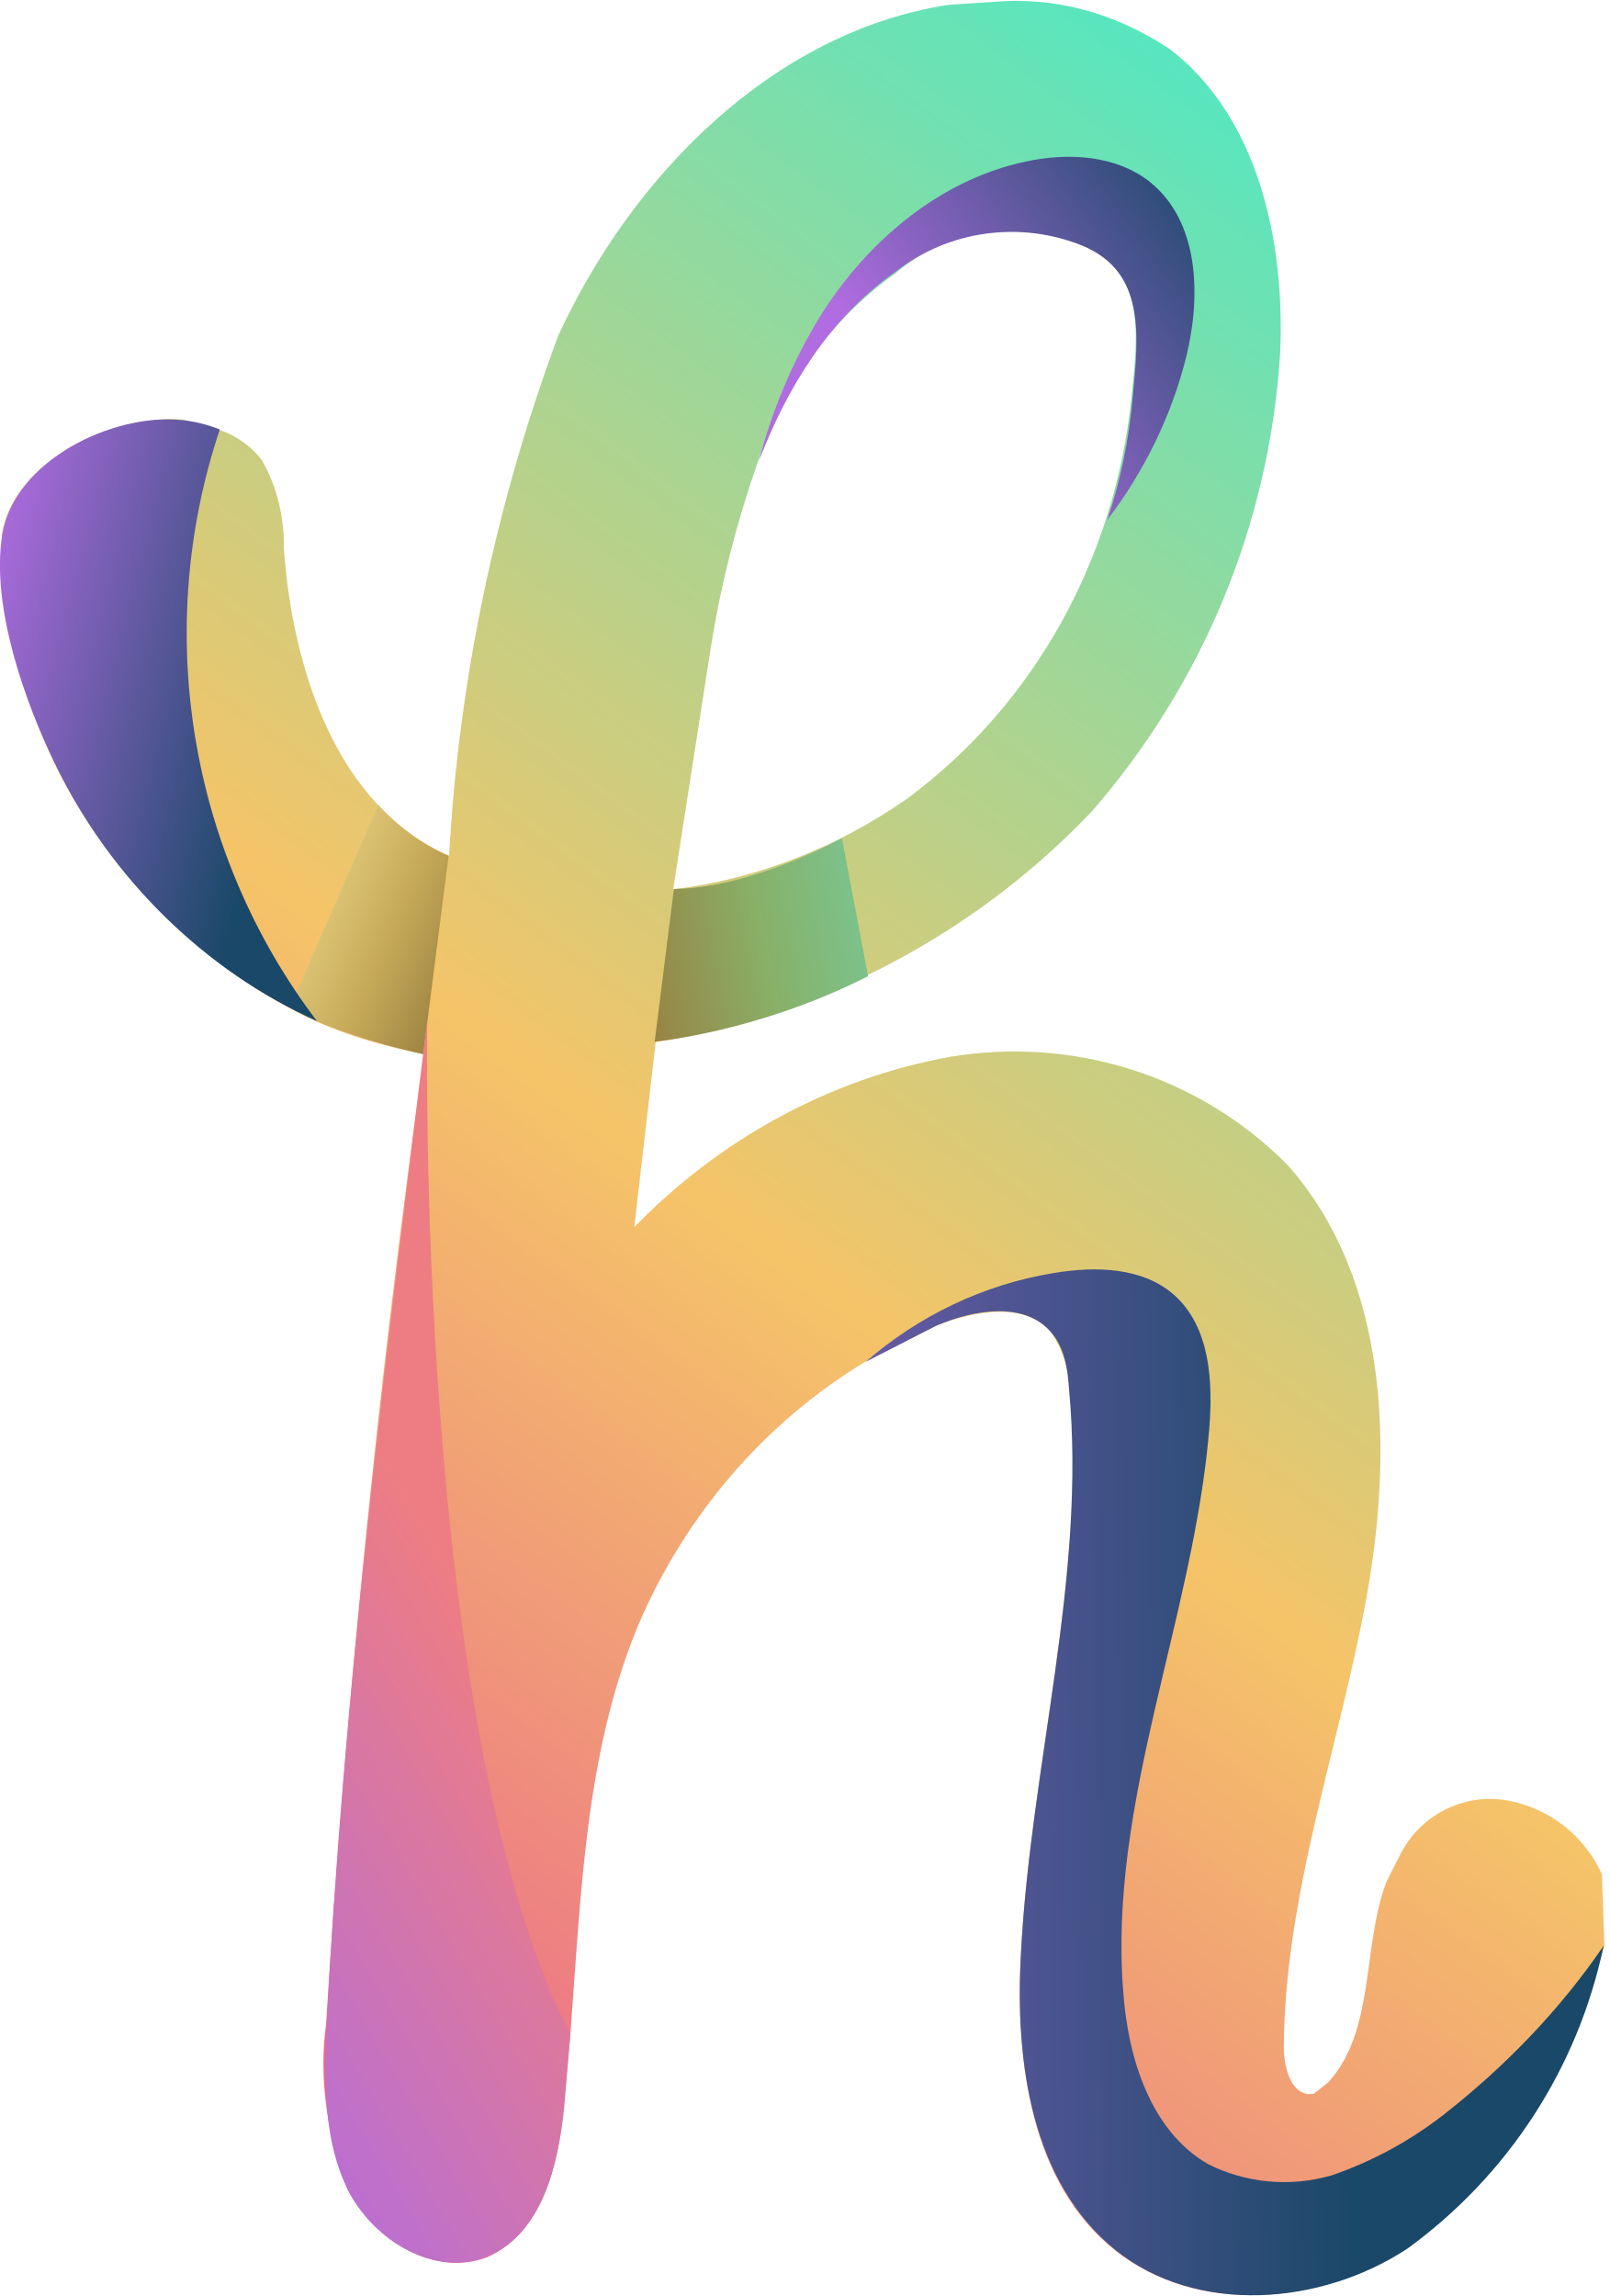
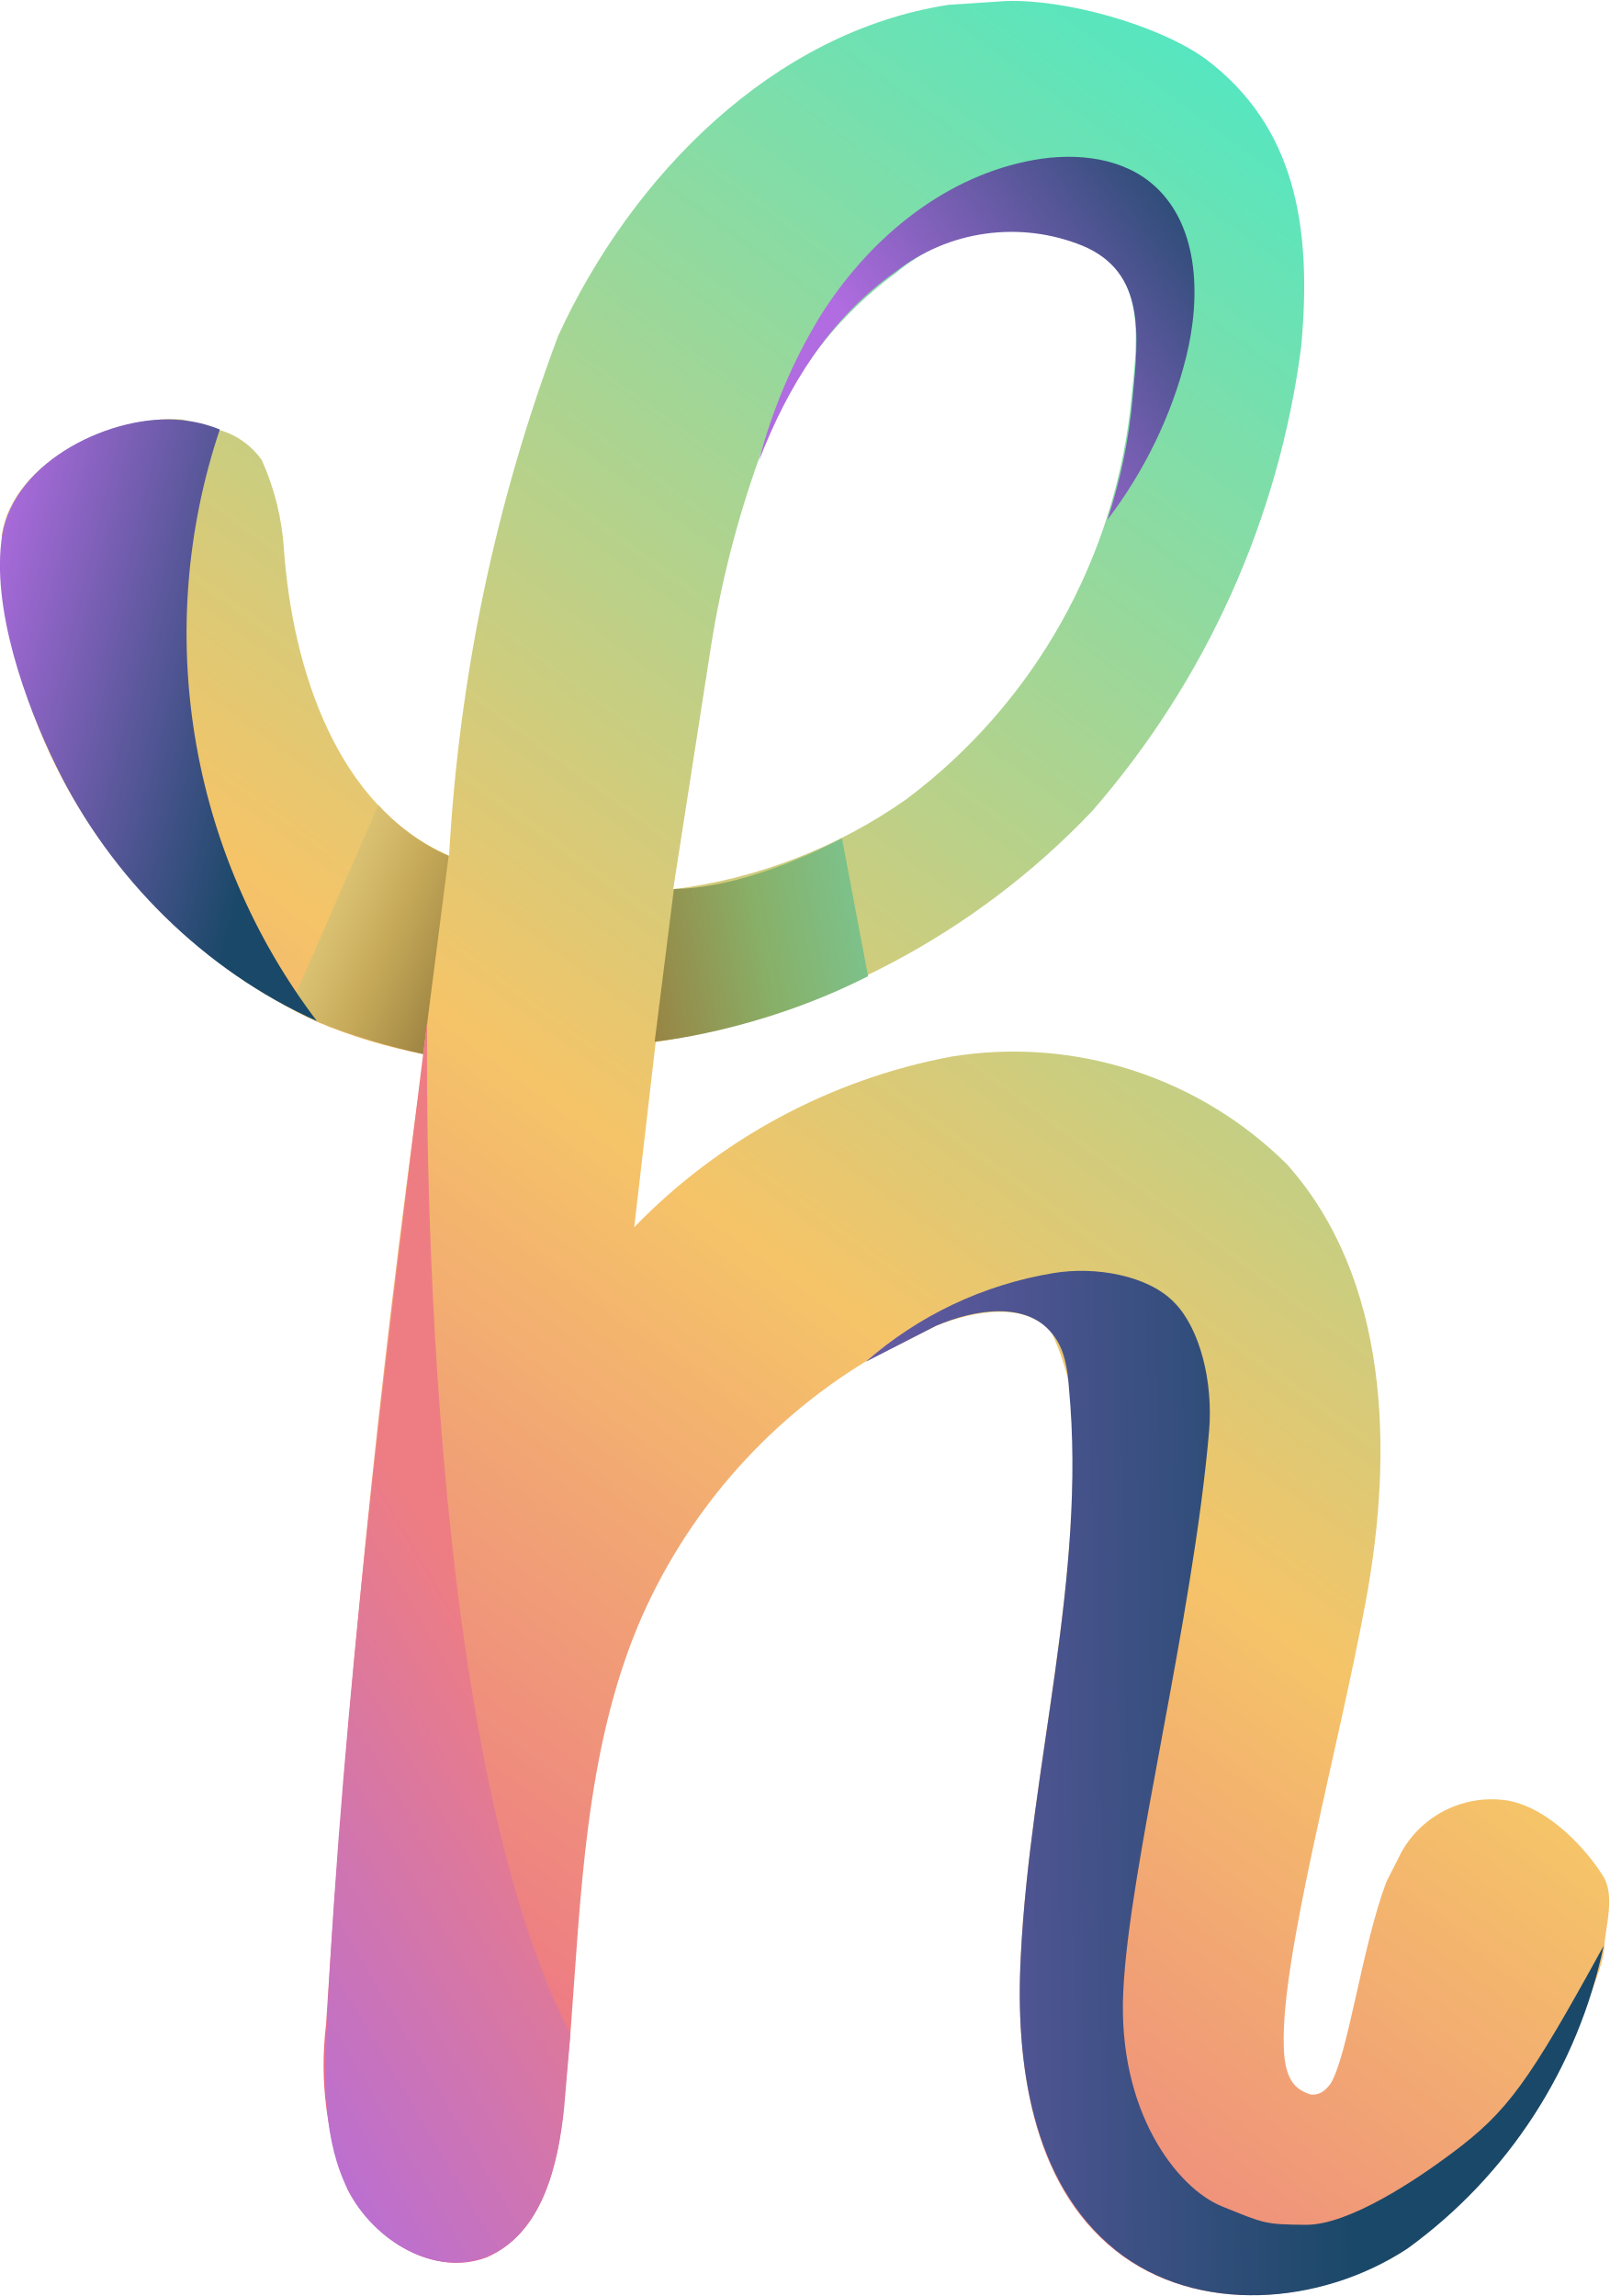
- <svg xmlns="http://www.w3.org/2000/svg" width="100%" height="100%" viewBox="0 0 417 595" version="1.1" xml:space="preserve" style="fill-rule:evenodd;clip-rule:evenodd;stroke-linejoin:round;stroke-miterlimit:2;">
-   <g transform="matrix(-390.7203,544.2258,544.2258,390.7203,400.6538,55.52173)">
-     <path d="M0.069,-0.235C0.117,-0.284 0.194,-0.296 0.261,-0.283C0.327,-0.265 0.391,-0.237 0.449,-0.2C0.459,-0.246 0.426,-0.291 0.39,-0.321C0.38,-0.328 0.372,-0.337 0.367,-0.348C0.365,-0.354 0.365,-0.362 0.367,-0.368L0.372,-0.382C0.386,-0.405 0.423,-0.426 0.449,-0.413C0.475,-0.395 0.495,-0.371 0.51,-0.343C0.532,-0.301 0.54,-0.251 0.531,-0.204C0.528,-0.19 0.523,-0.176 0.517,-0.163L0.521,-0.161C0.631,-0.103 0.739,-0.041 0.844,0.025C0.863,0.035 0.879,0.051 0.891,0.069C0.901,0.089 0.899,0.116 0.881,0.128C0.861,0.14 0.836,0.13 0.816,0.118L0.792,0.104C0.746,0.076 0.7,0.045 0.648,0.033C0.603,0.023 0.556,0.027 0.514,0.045L0.487,0.059C0.473,0.068 0.459,0.082 0.463,0.097C0.466,0.104 0.47,0.11 0.476,0.115C0.532,0.163 0.604,0.188 0.666,0.228C0.7,0.25 0.735,0.282 0.737,0.324C0.739,0.364 0.708,0.401 0.67,0.415C0.632,0.427 0.591,0.428 0.552,0.416L0.531,0.409L0.509,0.392C0.501,0.378 0.5,0.361 0.507,0.346C0.514,0.331 0.53,0.322 0.547,0.324L0.56,0.326C0.586,0.333 0.609,0.356 0.636,0.353L0.643,0.351C0.649,0.345 0.642,0.336 0.635,0.331C0.587,0.297 0.529,0.281 0.476,0.256C0.423,0.231 0.37,0.191 0.357,0.133C0.349,0.085 0.365,0.037 0.399,0.003C0.433,-0.03 0.477,-0.051 0.524,-0.058L0.461,-0.093C0.415,-0.047 0.355,-0.017 0.29,-0.008C0.225,-0.002 0.16,-0.017 0.104,-0.052C0.067,-0.076 0.034,-0.113 0.033,-0.156C0.034,-0.179 0.041,-0.2 0.055,-0.218L0.069,-0.235ZM0.324,-0.165C0.302,-0.176 0.279,-0.185 0.255,-0.192C0.226,-0.201 0.194,-0.201 0.165,-0.191C0.14,-0.185 0.12,-0.164 0.114,-0.139C0.108,-0.113 0.13,-0.101 0.151,-0.089C0.205,-0.058 0.269,-0.05 0.328,-0.069C0.359,-0.08 0.387,-0.098 0.409,-0.122L0.324,-0.165Z" style="fill:url(#_Linear1);fill-rule:nonzero;" />
-   </g>
-   <g transform="matrix(-5.518122,43.12943,43.12943,5.518122,106.2518,222.5063)">
-     <clipPath id="_clip2">
-       <path d="M-4.765,-3.074L-5.983,6.44L7.592,8.177L8.809,-1.337L-4.765,-3.074Z" />
+ <svg xmlns="http://www.w3.org/2000/svg" xml:space="preserve" style="fill-rule:evenodd;clip-rule:evenodd;stroke-linejoin:round;stroke-miterlimit:2" viewBox="0 0 417 595">
+   <path d="M.069-.235c.048-.049.125-.061.192-.048q.1.027.188.083C.459-.246.426-.291.39-.321a.1.1 0 0 1-.023-.027.03.03 0 0 1 0-.02l.005-.014c.014-.023.051-.044.077-.031a.2.2 0 0 1 .061.07c.022.042.03.092.021.139a.2.2 0 0 1-.014.041l.004.002q.165.087.323.186.029.016.047.044c.01.02.008.047-.01.059C.861.14.836.13.816.118L.792.104C.746.076.7.045.648.033a.22.22 0 0 0-.134.012L.487.059C.473.068.459.082.463.097a.1.1 0 0 0 .013.018c.056.048.128.073.19.113C.7.25.735.282.737.324.739.364.708.401.67.415a.2.2 0 0 1-.118.001S.537.413.531.409.512.401.509.392C.505.382.5.361.507.346a.04.04 0 0 1 .04-.022L.56.326c.026.007.063.027.076.028Q.642.354.644.35C.645.346.647.34.635.331.608.31.529.281.476.256S.37.191.357.133a.15.15 0 0 1 .042-.13.23.23 0 0 1 .125-.061L.461-.093a.3.3 0 0 1-.171.085.34.34 0 0 1-.193-.039C.056-.071.029-.099.028-.142c0-.023.013-.058.027-.076zm.255.07a.4.4 0 0 0-.069-.027.15.15 0 0 0-.09.001.07.07 0 0 0-.051.052c-.006.026.016.038.037.05a.22.22 0 0 0 .177.02.2.2 0 0 0 .081-.053z" style="fill:url(#a);fill-rule:nonzero" transform="rotate(125.676 186.083 130.547)scale(669.9583 -669.9583)" />
+   <g transform="rotate(97.291 -44.8 158.015)scale(43.481 -43.481)">
+     <clipPath id="b">
+       <path d="M-4.765-3.074-5.983 6.44 7.592 8.177l1.217-9.514z" />
    </clipPath>
-     <g clip-path="url(#_clip2)">
-       <path d="M-0.045,0.226L1.146,0.226C1.146,0.226 1.104,-0.295 0.973,-0.598L-0.293,-0.228C-0.293,-0.228 -0.12,-0.04 -0.045,0.226" style="fill:url(#_Linear3);fill-rule:nonzero;" />
+     <g clip-path="url(#b)">
+       <path d="M-.045.226h1.191S1.104-.295.973-.598l-1.266.37s.173.188.248.454" style="fill:url(#c);fill-rule:nonzero" />
    </g>
  </g>
-   <g transform="matrix(-8.848175,70.25745,70.25745,8.848175,196.9848,213.2713)">
-     <clipPath id="_clip4">
-       <path d="M-2.64,-3.137L-3.374,2.701L4.956,3.748L5.69,-2.09L-2.64,-3.137Z" />
+   <g transform="rotate(97.178 4.444 193.502)scale(70.81243 -70.81243)">
+     <clipPath id="d">
+       <path d="m-2.64-3.137-.734 5.838 8.33 1.047.734-5.838z" />
    </clipPath>
-     <g clip-path="url(#_clip4)">
-       <path d="M0.279,-0.283L0.842,-0.283C0.842,-0.283 0.762,0.085 0.507,0.462L0.018,0.304C0.018,0.304 0.241,-0.001 0.279,-0.283" style="fill:url(#_Linear5);fill-rule:nonzero;" />
+     <g clip-path="url(#d)">
+       <path d="M.279-.283h.563S.762.085.507.462L.018.304s.223-.305.261-.587" style="fill:url(#e);fill-rule:nonzero" />
    </g>
  </g>
-   <g transform="matrix(-80.99118,58.38905,58.38905,80.99118,319.1647,49.84645)">
-     <clipPath id="_clip6">
-       <path d="M2.301,-2.275L-1.088,0.168L2.4,5.005L5.788,2.56L2.301,-2.275Z" />
+   <g transform="rotate(144.211 151.535 76.45)scale(99.84414 -99.84414)">
+     <clipPath id="f">
+       <path d="M2.301-2.275-1.088.168 2.4 5.005 5.788 2.56z" />
    </clipPath>
-     <g clip-path="url(#_clip6)">
-       <path d="M0.346,0.278C0.467,0.38 0.608,0.455 0.759,0.501C0.671,0.438 0.591,0.364 0.52,0.282C0.415,0.162 0.301,0.039 0.395,-0.114C0.488,-0.262 0.654,-0.35 0.829,-0.343C1.038,-0.345 1.23,-0.265 1.403,-0.152C1.298,-0.239 1.181,-0.31 1.056,-0.363C0.843,-0.45 0.596,-0.47 0.386,-0.377C0.283,-0.332 0.186,-0.253 0.156,-0.145C0.113,0.013 0.221,0.172 0.346,0.278" style="fill:url(#_Linear7);fill-rule:nonzero;" />
+     <g clip-path="url(#f)">
+       <path d="M.346.278C.467.38.608.455.759.501A1.4 1.4 0 0 1 .52.282C.415.162.301.039.395-.114a.49.49 0 0 1 .434-.229c.209-.002.401.078.574.191a1.4 1.4 0 0 0-.347-.211C.843-.45.596-.47.386-.377c-.103.045-.2.124-.23.232-.043.158.065.317.19.423" style="fill:url(#g);fill-rule:nonzero" />
    </g>
  </g>
-   <g transform="matrix(-244.3651,3.659622,3.659622,244.3651,349.707,465.1715)">
-     <clipPath id="_clip8">
-       <path d="M1.402,-1.924L-0.308,-1.899L-0.271,0.541L1.438,0.514L1.402,-1.924Z" />
+   <g transform="rotate(179.142 173.112 233.895)scale(244.3925 -244.3925)">
+     <clipPath id="h">
+       <path d="m1.402-1.924-1.71.025.037 2.44L1.438.514z" />
    </clipPath>
-     <g clip-path="url(#_clip8)">
-       <path d="M-0.267,0.164C-0.238,0.293 -0.162,0.406 -0.054,0.482C0.039,0.541 0.17,0.549 0.255,0.479C0.343,0.406 0.359,0.278 0.351,0.165C0.338,-0.036 0.275,-0.235 0.291,-0.436C0.292,-0.456 0.295,-0.478 0.308,-0.494C0.335,-0.529 0.39,-0.521 0.431,-0.504L0.506,-0.467C0.449,-0.515 0.38,-0.547 0.306,-0.558C0.261,-0.565 0.211,-0.563 0.178,-0.533C0.14,-0.498 0.138,-0.44 0.143,-0.389C0.163,-0.189 0.256,0.004 0.243,0.205C0.239,0.276 0.216,0.353 0.156,0.389C0.116,0.41 0.069,0.415 0.025,0.403C-0.018,0.389 -0.058,0.368 -0.094,0.341C-0.16,0.291 -0.219,0.232 -0.267,0.164" style="fill:url(#_Linear9);fill-rule:nonzero;" />
+     <g clip-path="url(#h)">
+       <path d="M-.267.164a.53.53 0 0 0 .213.318C.039.541.17.549.255.479.343.406.359.278.351.165c-.013-.201-.076-.4-.06-.601.001-.02.004-.042.017-.058.027-.035.082-.027.123-.01l.075.037a.4.4 0 0 0-.2-.091C.261-.565.205-.554.178-.525c-.027.028-.04.085-.035.136.02.2.092.462.1.594C.251.332.189.414.142.434.097.453.097.454.053.455.007.456-.066.408-.102.382-.163.338-.185.308-.267.164" style="fill:url(#i);fill-rule:nonzero" />
    </g>
  </g>
-   <g transform="matrix(-84.84698,-21.58465,-21.58465,84.84698,73.26401,188.5249)">
-     <clipPath id="_clip10">
-       <path d="M1.342,-1.88L-3.273,-3.054L-4.948,3.531L-0.333,4.705L1.342,-1.88Z" />
+   <g transform="rotate(-165.727 48.434 89.676)scale(87.54945 -87.54945)">
+     <clipPath id="j">
+       <path d="m1.342-1.88-4.615-1.174-1.675 6.585 4.615 1.174z" />
    </clipPath>
-     <g clip-path="url(#_clip10)">
-       <path d="M-0.312,0.817C0.048,0.755 0.384,0.556 0.62,0.278C0.756,0.119 0.925,-0.132 0.945,-0.346C0.966,-0.57 0.716,-0.779 0.514,-0.808C0.476,-0.814 0.437,-0.814 0.398,-0.809C0.444,-0.184 0.178,0.426 -0.312,0.817" style="fill:url(#_Linear11);fill-rule:nonzero;" />
+     <g clip-path="url(#j)">
+       <path d="M-.312.817C.048.755.384.556.62.278c.136-.159.305-.41.325-.624C.966-.57.716-.779.514-.808a.4.4 0 0 0-.116-.001A1.9 1.9 0 0 1-.312.817" style="fill:url(#k);fill-rule:nonzero" />
    </g>
  </g>
-   <g transform="matrix(-110.2834,64.60978,64.60978,110.2834,127.6783,424.9696)">
-     <clipPath id="_clip12">
-       <path d="M-0.82,-3.374L-3.633,-1.725L-1.281,2.289L1.533,0.641L-0.82,-3.374Z" />
+   <g transform="rotate(149.636 6.18 229.808)scale(127.8157 -127.8157)">
+     <clipPath id="l">
+       <path d="m-.82-3.374-2.813 1.649 2.352 4.014L1.533.641z" />
    </clipPath>
-     <g clip-path="url(#_clip12)">
-       <path d="M0.268,0.769L0.354,0.891C0.424,0.987 0.524,1.09 0.642,1.073C0.755,1.056 0.824,0.929 0.817,0.815C0.81,0.702 0.747,0.6 0.685,0.504C0.329,-0.042 -0.124,-0.633 -0.52,-1.15C-0.52,-1.15 0.232,0.08 0.268,0.769" style="fill:url(#_Linear13);fill-rule:nonzero;" />
+     <g clip-path="url(#l)">
+       <path d="m.268.769.086.122c.07.096.17.199.288.182.113-.017.182-.144.175-.258C.81.702.747.6.685.504.329-.042-.124-.633-.52-1.15c0 0 .752 1.23.788 1.919" style="fill:url(#m);fill-rule:nonzero" />
    </g>
  </g>
  <defs>
-     <linearGradient id="_Linear1" x1="0" y1="0" x2="1" y2="0" gradientUnits="userSpaceOnUse" gradientTransform="matrix(1,0,0,1,0,0.004)">
-       <stop offset="0" style="stop-color:rgb(78,232,196);stop-opacity:1" />
-       <stop offset="0.5" style="stop-color:rgb(245,196,104);stop-opacity:1" />
-       <stop offset="1" style="stop-color:rgb(232,72,152);stop-opacity:1" />
+     <linearGradient id="a" x1="0" x2="1" y1="0" y2="0" gradientTransform="translate(0 .004)" gradientUnits="userSpaceOnUse">
+       <stop offset="0" style="stop-color:#4ee8c4;stop-opacity:1" />
+       <stop offset=".5" style="stop-color:#f5c468;stop-opacity:1" />
+       <stop offset="1" style="stop-color:#e84898;stop-opacity:1" />
    </linearGradient>
-     <linearGradient id="_Linear3" x1="0" y1="0" x2="1" y2="0" gradientUnits="userSpaceOnUse" gradientTransform="matrix(-0.281672,-0.959511,0.959511,-0.281672,0.597775,0.447519)">
-       <stop offset="0" style="stop-color:rgb(154,128,64);stop-opacity:1" />
-       <stop offset="0.5" style="stop-color:rgb(196,168,88);stop-opacity:1" />
-       <stop offset="1" style="stop-color:rgb(224,200,120);stop-opacity:1" />
+     <linearGradient id="c" x1="0" x2="1" y1="0" y2="0" gradientTransform="rotate(253.64 .466 0)" gradientUnits="userSpaceOnUse">
+       <stop offset="0" style="stop-color:#9a8040;stop-opacity:1" />
+       <stop offset=".5" style="stop-color:#c4a858;stop-opacity:1" />
+       <stop offset="1" style="stop-color:#e0c878;stop-opacity:1" />
    </linearGradient>
-     <linearGradient id="_Linear5" x1="0" y1="0" x2="1" y2="0" gradientUnits="userSpaceOnUse" gradientTransform="matrix(-0.314059,0.949404,-0.949404,-0.314059,0.574244,-0.414889)">
-       <stop offset="0" style="stop-color:rgb(154,128,64);stop-opacity:1" />
-       <stop offset="0.5" style="stop-color:rgb(136,176,104);stop-opacity:1" />
-       <stop offset="1" style="stop-color:rgb(120,200,152);stop-opacity:1" />
+     <linearGradient id="e" x1="0" x2="1" y1="0" y2="0" gradientTransform="rotate(108.304 .437 0)" gradientUnits="userSpaceOnUse">
+       <stop offset="0" style="stop-color:#9a8040;stop-opacity:1" />
+       <stop offset=".5" style="stop-color:#88b068;stop-opacity:1" />
+       <stop offset="1" style="stop-color:#78c898;stop-opacity:1" />
    </linearGradient>
-     <linearGradient id="_Linear7" x1="0" y1="0" x2="1" y2="0" gradientUnits="userSpaceOnUse" gradientTransform="matrix(1,0,0,1,0,0.032)">
-       <stop offset="0" style="stop-color:rgb(26,72,104);stop-opacity:1" />
-       <stop offset="1" style="stop-color:rgb(176,108,224);stop-opacity:1" />
+     <linearGradient id="g" x1="0" x2="1" y1="0" y2="0" gradientTransform="translate(0 .032)" gradientUnits="userSpaceOnUse">
+       <stop offset="0" style="stop-color:#1a4868;stop-opacity:1" />
+       <stop offset="1" style="stop-color:#b06ce0;stop-opacity:1" />
    </linearGradient>
-     <linearGradient id="_Linear9" x1="0" y1="0" x2="1" y2="0" gradientUnits="userSpaceOnUse" gradientTransform="matrix(1,0,0,1,0,-0.017)">
-       <stop offset="0" style="stop-color:rgb(26,72,104);stop-opacity:1" />
-       <stop offset="1" style="stop-color:rgb(176,108,224);stop-opacity:1" />
+     <linearGradient id="i" x1="0" x2="1" y1="0" y2="0" gradientTransform="translate(0 -.017)" gradientUnits="userSpaceOnUse">
+       <stop offset="0" style="stop-color:#1a4868;stop-opacity:1" />
+       <stop offset="1" style="stop-color:#b06ce0;stop-opacity:1" />
    </linearGradient>
-     <linearGradient id="_Linear11" x1="0" y1="0" x2="1" y2="0" gradientUnits="userSpaceOnUse" gradientTransform="matrix(1,0,0,1,0,0.002)">
-       <stop offset="0" style="stop-color:rgb(26,72,104);stop-opacity:1" />
-       <stop offset="1" style="stop-color:rgb(176,108,224);stop-opacity:1" />
+     <linearGradient id="k" x1="0" x2="1" y1="0" y2="0" gradientTransform="translate(0 .002)" gradientUnits="userSpaceOnUse">
+       <stop offset="0" style="stop-color:#1a4868;stop-opacity:1" />
+       <stop offset="1" style="stop-color:#b06ce0;stop-opacity:1" />
    </linearGradient>
-     <linearGradient id="_Linear13" x1="0" y1="0" x2="1" y2="0" gradientUnits="userSpaceOnUse" gradientTransform="matrix(1,0,0,1,0,-0.015)">
-       <stop offset="0" style="stop-color:rgb(238,125,131);stop-opacity:1" />
-       <stop offset="1" style="stop-color:rgb(176,108,224);stop-opacity:1" />
+     <linearGradient id="m" x1="0" x2="1" y1="0" y2="0" gradientTransform="translate(0 -.015)" gradientUnits="userSpaceOnUse">
+       <stop offset="0" style="stop-color:#ee7d83;stop-opacity:1" />
+       <stop offset="1" style="stop-color:#b06ce0;stop-opacity:1" />
    </linearGradient>
  </defs>
</svg>
